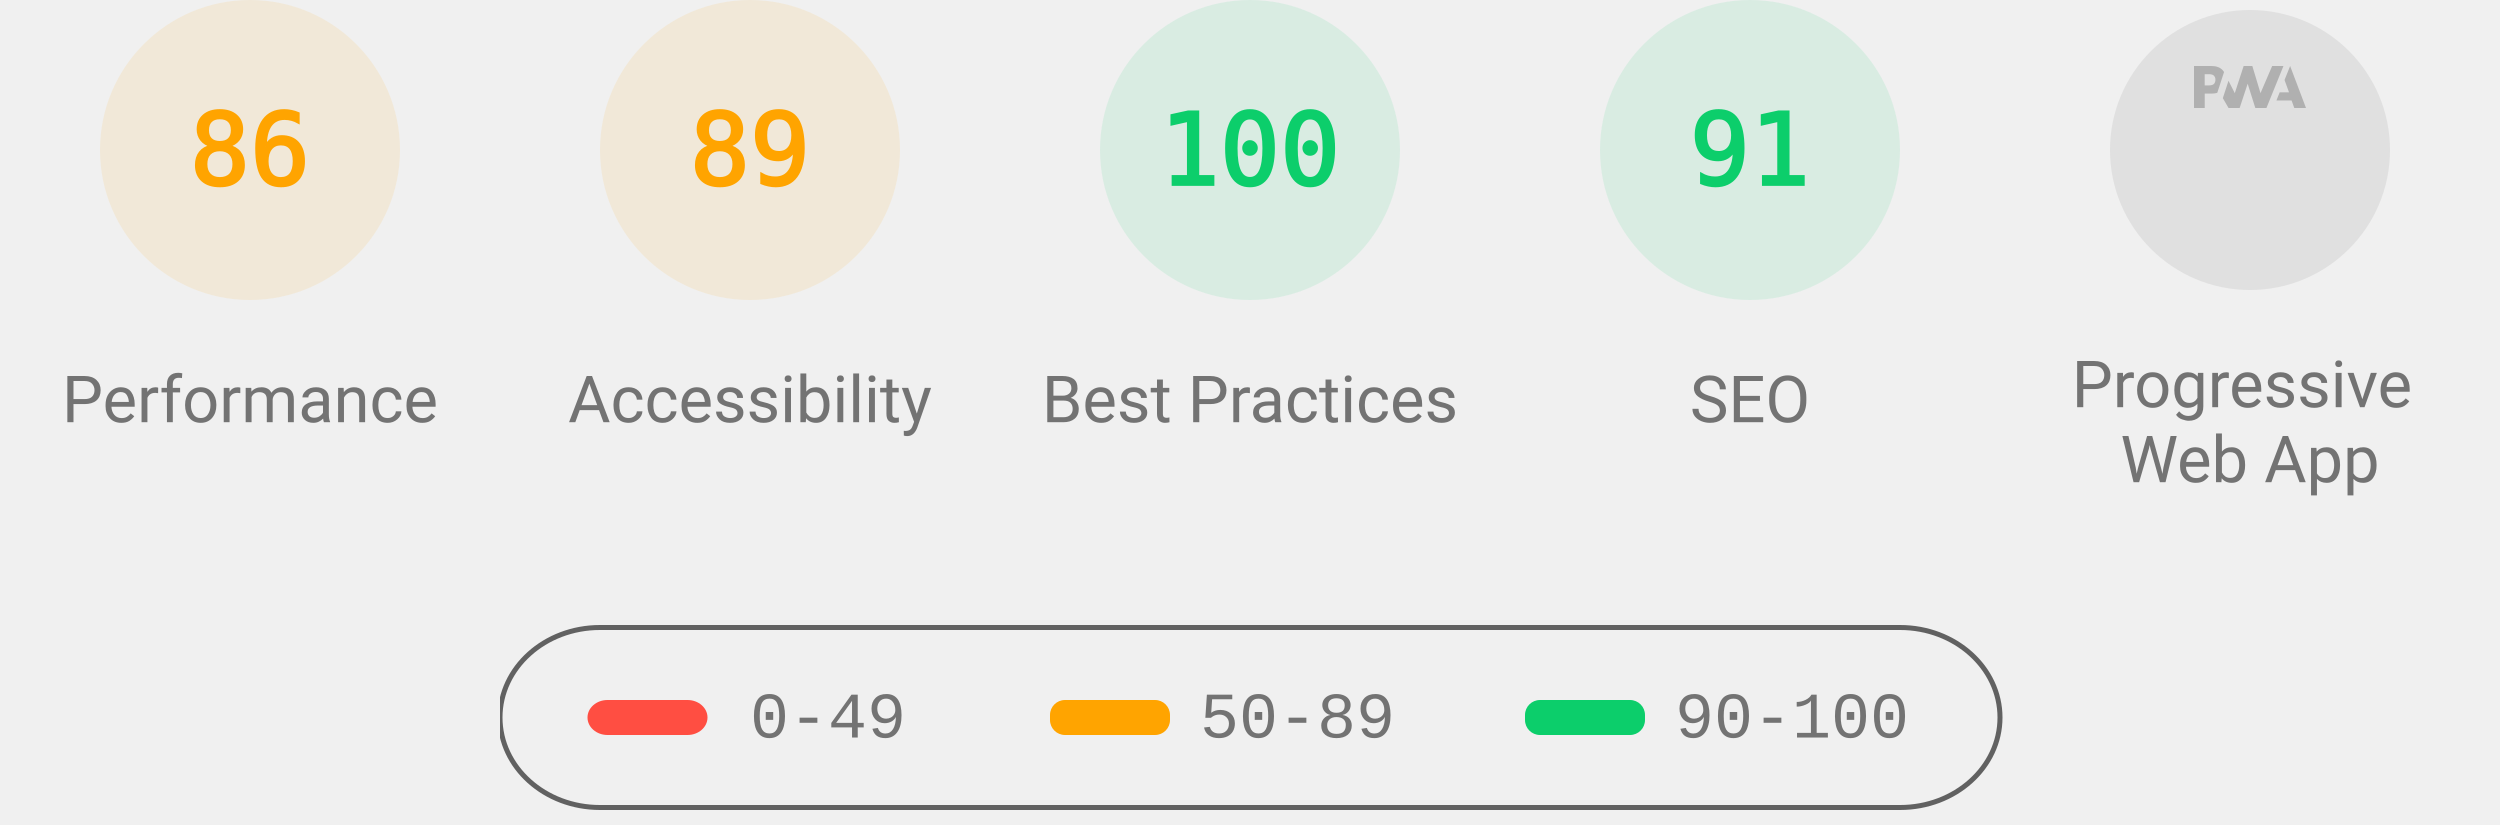
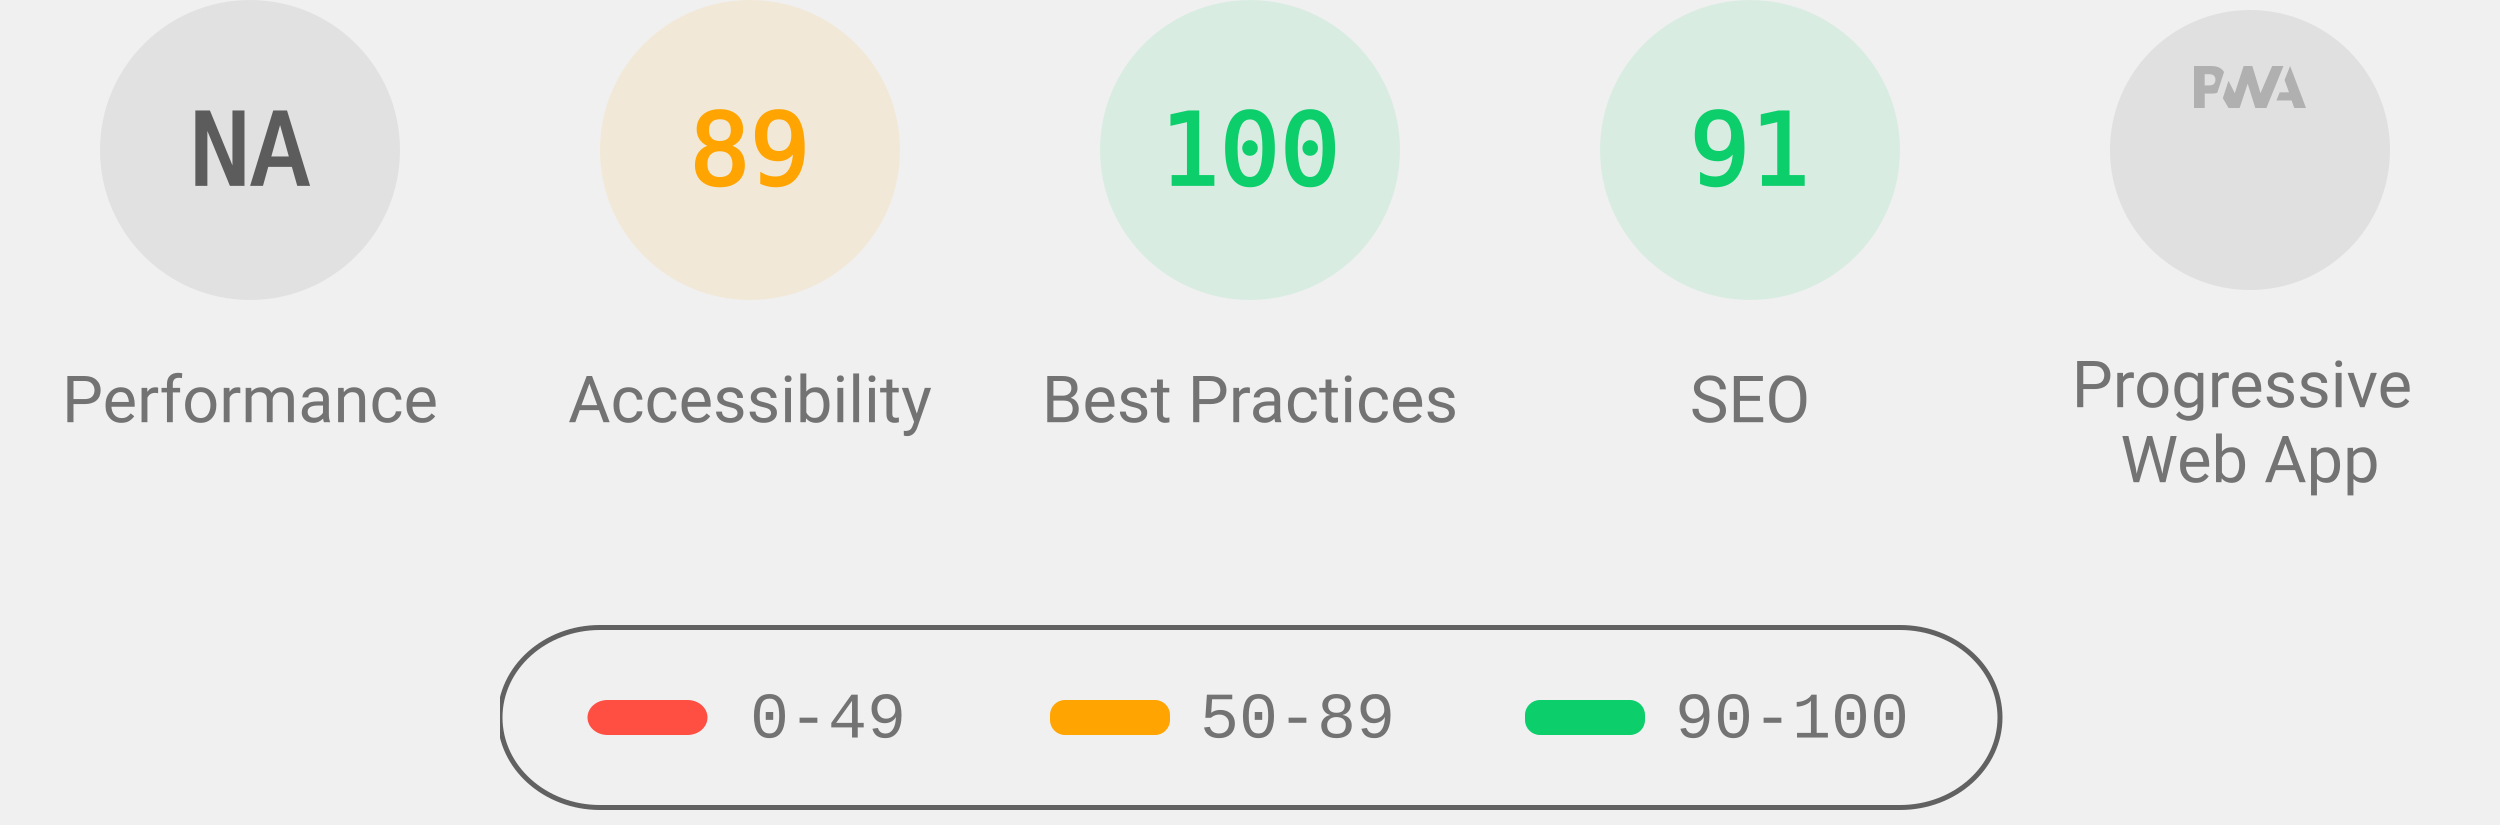
<svg xmlns="http://www.w3.org/2000/svg" class="theme--agnostic" fill="none" width="1000" height="330">
  <style>
			.gauge-base {
				opacity: 0.1
			}

			.gauge-arc {
				fill: none;
				animation-delay: 250ms;
				stroke-linecap: round;
				transform: rotate(-90deg);
				transform-origin: 100px 60px;
				animation: load-gauge 1s ease forwards
			}

			.guage-text {
				font-size: 40px;
				font-family: monospace;
				text-align: center
			}

			.guage-red {
				color: #ff4e42;
				fill: #ff4e42;
				stroke: #ff4e42
			}
			.guage-orange {
				color: #ffa400;
				fill: #ffa400;
				stroke: #ffa400
			}
			.guage-green {
				color: #0cce6b;
				fill: #0cce6b;
				stroke: #0cce6b
			}
			.theme--agnostic .guage-undefined {
				color: #5c5c5c;
				fill: #5c5c5c;
				stroke: #5c5c5c
			}
			.theme--light .guage-undefined {
				color: #1e1e1e;
				fill: #1e1e1e;
				stroke: #1e1e1e
			}
			.theme--dark .guage-undefined {
				color: #f5f5f5;
				fill: #f5f5f5;
				stroke: #f5f5f5
			}

			.guage-title {
				stroke: none;
				font-size: 26px;
				line-height: 26px;
				font-family: Roboto, Halvetica, Arial, sans-serif
			}
			.metric.guage-title {
				font-family: 'Courier New', Courier, monospace
			}
			.theme--agnostic .guage-title {
				color: #737373;
				fill: #737373
			}
			.theme--light .guage-title {
				color: #212121;
				fill: #212121
			}
			.theme--dark .guage-title {
				color: #f5f5f5;
				fill: #f5f5f5
			}

			@keyframes load-gauge {
				from {
					stroke-dasharray: 0 352.858
				}
			}
			.lh-gauge--pwa__disc {
				fill: #e0e0e0
			}
			.lh-gauge--pwa__logo {
				position: relative;
				fill: #b0b0b0
			}
			.lh-gauge--pwa__invisible {
				display: none
			}
			.lh-gauge--pwa__visible {
				display: inline
			}
			.guage-invisible {
				display: none
			}
			.lh-gauge--pwa__logo--primary-color {
				fill: #304ffe
			}
			.theme--agnostic .lh-gauge--pwa__logo--secondary-color {
				fill: #787878
			}
			.theme--light .lh-gauge--pwa__logo--secondary-color {
				fill: #3d3d3d
			}
			.theme--dark .lh-gauge--pwa__logo--secondary-color {
				fill: #d8b6b6
			}
			.theme--light #svg_2 {
				stroke: #00000022
			}
			.theme--agnostic #svg_2 {
				stroke: #616161
			}
			.theme--light #svg_2 {
				stroke: #00000022
			}
			.theme--dark #svg_2 {
				stroke: #f5f5f566
			}
		</style>
-   <svg class="guage-div guage-perf guage-orange" viewBox="0 0 200 200" width="200" height="200" x="0" y="0">
-     <circle class="gauge-base" r="56" cx="100" cy="60" stroke-width="8" />
-     <circle class="gauge-arc guage-arc-1" r="56" cx="100" cy="60" stroke-width="8" style="stroke-dasharray: 302.598, 351.858;" />
-     <text class="guage-text" x="100px" y="60px" alignment-baseline="central" dominant-baseline="central" text-anchor="middle">86</text>
+   <svg class="guage-div guage-perf guage-undefined" viewBox="0 0 200 200" width="200" height="200" x="0" y="0">
+     <circle class="gauge-base" r="56" cx="100" cy="60" stroke-width="8" />
+     <circle class="gauge-arc guage-arc-1" r="56" cx="100" cy="60" stroke-width="8" style="stroke-dasharray: 351.858, 351.858;" />
+     <text class="guage-text" x="100px" y="60px" alignment-baseline="central" dominant-baseline="central" text-anchor="middle">NA</text>
    <text class="guage-title" x="100px" y="160px" alignment-baseline="central" dominant-baseline="central" text-anchor="middle">Performance</text>
  </svg>,<svg class="guage-div guage-perf guage-orange" viewBox="0 0 200 200" width="200" height="200" x="200" y="0">
    <circle class="gauge-base" r="56" cx="100" cy="60" stroke-width="8" />
    <circle class="gauge-arc guage-arc-1" r="56" cx="100" cy="60" stroke-width="8" style="stroke-dasharray: 313.154, 351.858;" />
    <text class="guage-text" x="100px" y="60px" alignment-baseline="central" dominant-baseline="central" text-anchor="middle">89</text>
    <text class="guage-title" x="100px" y="160px" alignment-baseline="central" dominant-baseline="central" text-anchor="middle">Accessibility</text>
  </svg>,<svg class="guage-div guage-perf guage-green" viewBox="0 0 200 200" width="200" height="200" x="400" y="0">
    <circle class="gauge-base" r="56" cx="100" cy="60" stroke-width="8" />
    <circle class="gauge-arc guage-arc-1" r="56" cx="100" cy="60" stroke-width="8" style="stroke-dasharray: 351.858, 351.858;" />
    <text class="guage-text" x="100px" y="60px" alignment-baseline="central" dominant-baseline="central" text-anchor="middle">100</text>
    <text class="guage-title" x="100px" y="160px" alignment-baseline="central" dominant-baseline="central" text-anchor="middle">Best Practices</text>
  </svg>,<svg class="guage-div guage-perf guage-green" viewBox="0 0 200 200" width="200" height="200" x="600" y="0">
    <circle class="gauge-base" r="56" cx="100" cy="60" stroke-width="8" />
    <circle class="gauge-arc guage-arc-1" r="56" cx="100" cy="60" stroke-width="8" style="stroke-dasharray: 320.191, 351.858;" />
    <text class="guage-text" x="100px" y="60px" alignment-baseline="central" dominant-baseline="central" text-anchor="middle">91</text>
    <text class="guage-title" x="100px" y="160px" alignment-baseline="central" dominant-baseline="central" text-anchor="middle">SEO</text>
  </svg>,<svg class="guage-div guage-pwa" viewBox="0 0 200 200" width="200" height="200" x="800" y="0">
    <svg viewBox="0 0 60 60" width="112" height="112" x="44" y="4">
      <defs>
        <linearGradient id="lh-gauge--pwa__check-circle__gradient-0" x1="50%" y1="0%" x2="50%" y2="100%">
          <stop stop-color="#00C852" offset="0%" />
          <stop stop-color="#009688" offset="100%" />
        </linearGradient>
        <linearGradient id="lh-gauge--pwa__installable__shadow-gradient-0" x1="76.056%" x2="24.111%" y1="82.995%" y2="24.735%">
          <stop stop-color="#A5D6A7" offset="0%" />
          <stop stop-color="#80CBC4" offset="100%" />
        </linearGradient>
        <linearGradient id="lh-gauge--pwa__fast-reliable__shadow-gradient-0" x1="76.056%" y1="82.995%" x2="25.678%" y2="26.493%">
          <stop stop-color="#64B5F6" offset="0%" />
          <stop stop-color="#2979FF" offset="100%" />
        </linearGradient>
        <g id="lh-gauge--pwa__fast-reliable-badge-0">
          <circle fill="#FFFFFF" cx="10" cy="10" r="10" />
          <path fill="#304FFE" d="M10 3.58l5.25 2.34v3.5c0 3.23-2.24 6.26-5.25 7-3.01-.74-5.25-3.77-5.25-7v-3.5L10 3.58zm-.47 10.74l2.76-4.83.03-.07c.04-.08 0-.24-.22-.24h-1.64l.47-3.26h-.47l-2.7 4.77c-.02.01.05-.1-.04.05-.09.16-.1.31.18.31h1.63l-.47 3.27h.47z" />
        </g>
        <g id="lh-gauge--pwa__installable-badge-0">
          <circle fill="#FFFFFF" cx="10" cy="10" r="10" />
          <path fill="#009688" d="M10 4.167A5.835 5.835 0 0 0 4.167 10 5.835 5.835 0 0 0 10 15.833 5.835 5.835 0 0 0 15.833 10 5.835 5.835 0 0 0 10 4.167zm2.917 6.416h-2.334v2.334H9.417v-2.334H7.083V9.417h2.334V7.083h1.166v2.334h2.334v1.166z" />
        </g>
      </defs>
      <g stroke="none" fill-rule="nonzero">
        <circle class="lh-gauge--pwa__disc" cx="30" cy="30" r="30" />
        <g class="lh-gauge--pwa__logo">
          <path d="M35.66 19.39l.7-1.75h2L37.4 15 38.6 12l3.4 9h-2.51l-.58-1.61z" />
          <path d="M33.52 21l3.65-9h-2.42l-2.5 5.82L30.5 12h-1.86l-1.9 5.82-1.35-2.65-1.21 3.72L25.4 21h2.38l1.72-5.2 1.64 5.2z" />
          <path fill-rule="nonzero" d="M20.3 17.91h1.48c.45 0 .85-.05 1.2-.15l.39-1.18 1.07-3.3a2.64 2.64 0 0 0-.28-.37c-.55-.6-1.36-.91-2.42-.91H18v9h2.3V17.9zm1.96-3.84c.22.22.33.5.33.87 0 .36-.1.65-.29.87-.2.23-.59.35-1.15.35h-.86v-2.41h.87c.52 0 .89.1 1.1.32z" />
        </g>
        <rect class="lh-gauge--pwa__component lh-gauge--pwa__na-line lh-gauge--pwa__invisible" fill="#FFFFFF" x="20" y="32" width="20" height="4" rx="2" />
        <g class="lh-gauge--pwa__component lh-gauge--pwa__fast-reliable-badge lh-gauge--pwa__invisible" transform="translate(20, 29)">
          <path fill="url(#lh-gauge--pwa__fast-reliable__shadow-gradient-0)" d="M33.63 19.49A30 30 0 0 1 16.2 30.36L3 17.14 17.14 3l16.49 16.49z" />
          <use href="#lh-gauge--pwa__fast-reliable-badge-0" />
        </g>
        <g class="lh-gauge--pwa__component lh-gauge--pwa__installable-badge lh-gauge--pwa__invisible" transform="translate(20, 29)">
          <path fill="url(#lh-gauge--pwa__installable__shadow-gradient-0)" d="M33.629 19.487c-4.272 5.453-10.391 9.39-17.415 10.869L3 17.142 17.142 3 33.63 19.487z" />
          <use href="#lh-gauge--pwa__installable-badge-0" />
        </g>
        <g class="lh-gauge--pwa__component lh-gauge--pwa__fast-reliable-installable-badges lh-gauge--pwa__invisible">
          <g transform="translate(8, 29)">
            <path fill="url(#lh-gauge--pwa__fast-reliable__shadow-gradient-0)" d="M16.321 30.463L3 17.143 17.142 3l22.365 22.365A29.864 29.864 0 0 1 22 31c-1.942 0-3.84-.184-5.679-.537z" />
            <use href="#lh-gauge--pwa__fast-reliable-badge-0" />
          </g>
          <g transform="translate(32, 29)">
            <path fill="url(#lh-gauge--pwa__installable__shadow-gradient-0)" d="M25.982 11.84a30.107 30.107 0 0 1-13.08 15.203L3 17.143 17.142 3l8.84 8.84z" />
            <use href="#lh-gauge--pwa__installable-badge-0" />
          </g>
        </g>
        <g class="lh-gauge--pwa__component lh-gauge--pwa__check-circle lh-gauge--pwa__invisible" transform="translate(18, 28)">
          <circle fill="#FFFFFF" cx="12" cy="12" r="12" />
          <path fill="url(#lh-gauge--pwa__check-circle__gradient-0)" d="M12 2a10 10 0 1 0 0 20 10 10 0 0 0 0-20zm-2 15l-5-5 1.41-1.41L10 14.17l7.59-7.59L19 8l-9 9z" />
        </g>
      </g>
    </svg>
    <text class="guage-title" y="160px" alignment-baseline="central" dominant-baseline="central" text-anchor="middle">
      <tspan x="100px" dy="-6px">Progressive</tspan>
      <tspan x="100px" dy="30px">Web App</tspan>
    </text>
  </svg>
  <svg width="604" height="76" x="200" y="250">
    <g>
      <rect fill="none" id="canvas_background" height="80" width="604" y="-1" x="-1" />
      <g display="none" overflow="visible" y="0" x="0" height="100%" width="100%" id="canvasGrid">
        <rect fill="url(#gridpattern)" stroke-width="0" y="0" x="0" height="100%" width="100%" />
      </g>
    </g>
    <g>
      <rect fill-opacity="0" stroke-width="2" rx="40" id="svg_2" height="72" width="600" y="1" x="0" fill="#000000" />
      <rect stroke="#000" rx="8" id="svg_3" height="14" width="48" y="30" x="35" stroke-opacity="null" stroke-width="0" fill="#ff4e42" />
      <rect stroke="#000" rx="6" id="svg_4" height="14" width="48" y="30" x="220" stroke-opacity="null" stroke-width="0" fill="#ffa400" />
      <rect stroke="#000" rx="6" id="svg_5" height="14" width="48" y="30" x="410" stroke-opacity="null" stroke-width="0" fill="#0cce6b" />
      <text class="metric guage-title" xml:space="preserve" text-anchor="start" font-size="26" id="svg_6" y="45" x="100" stroke-opacity="null" stroke-width="0" stroke="#000">0-49</text>
      <text class="metric guage-title" xml:space="preserve" text-anchor="start" font-size="26" id="svg_7" y="45" x="280" stroke-opacity="null" stroke-width="0" stroke="#000">50-89</text>
      <text class="metric guage-title" xml:space="preserve" text-anchor="start" font-size="26" id="svg_8" y="45" x="470" stroke-opacity="null" stroke-width="0" stroke="#000">90-100</text>
    </g>
  </svg>
</svg>
